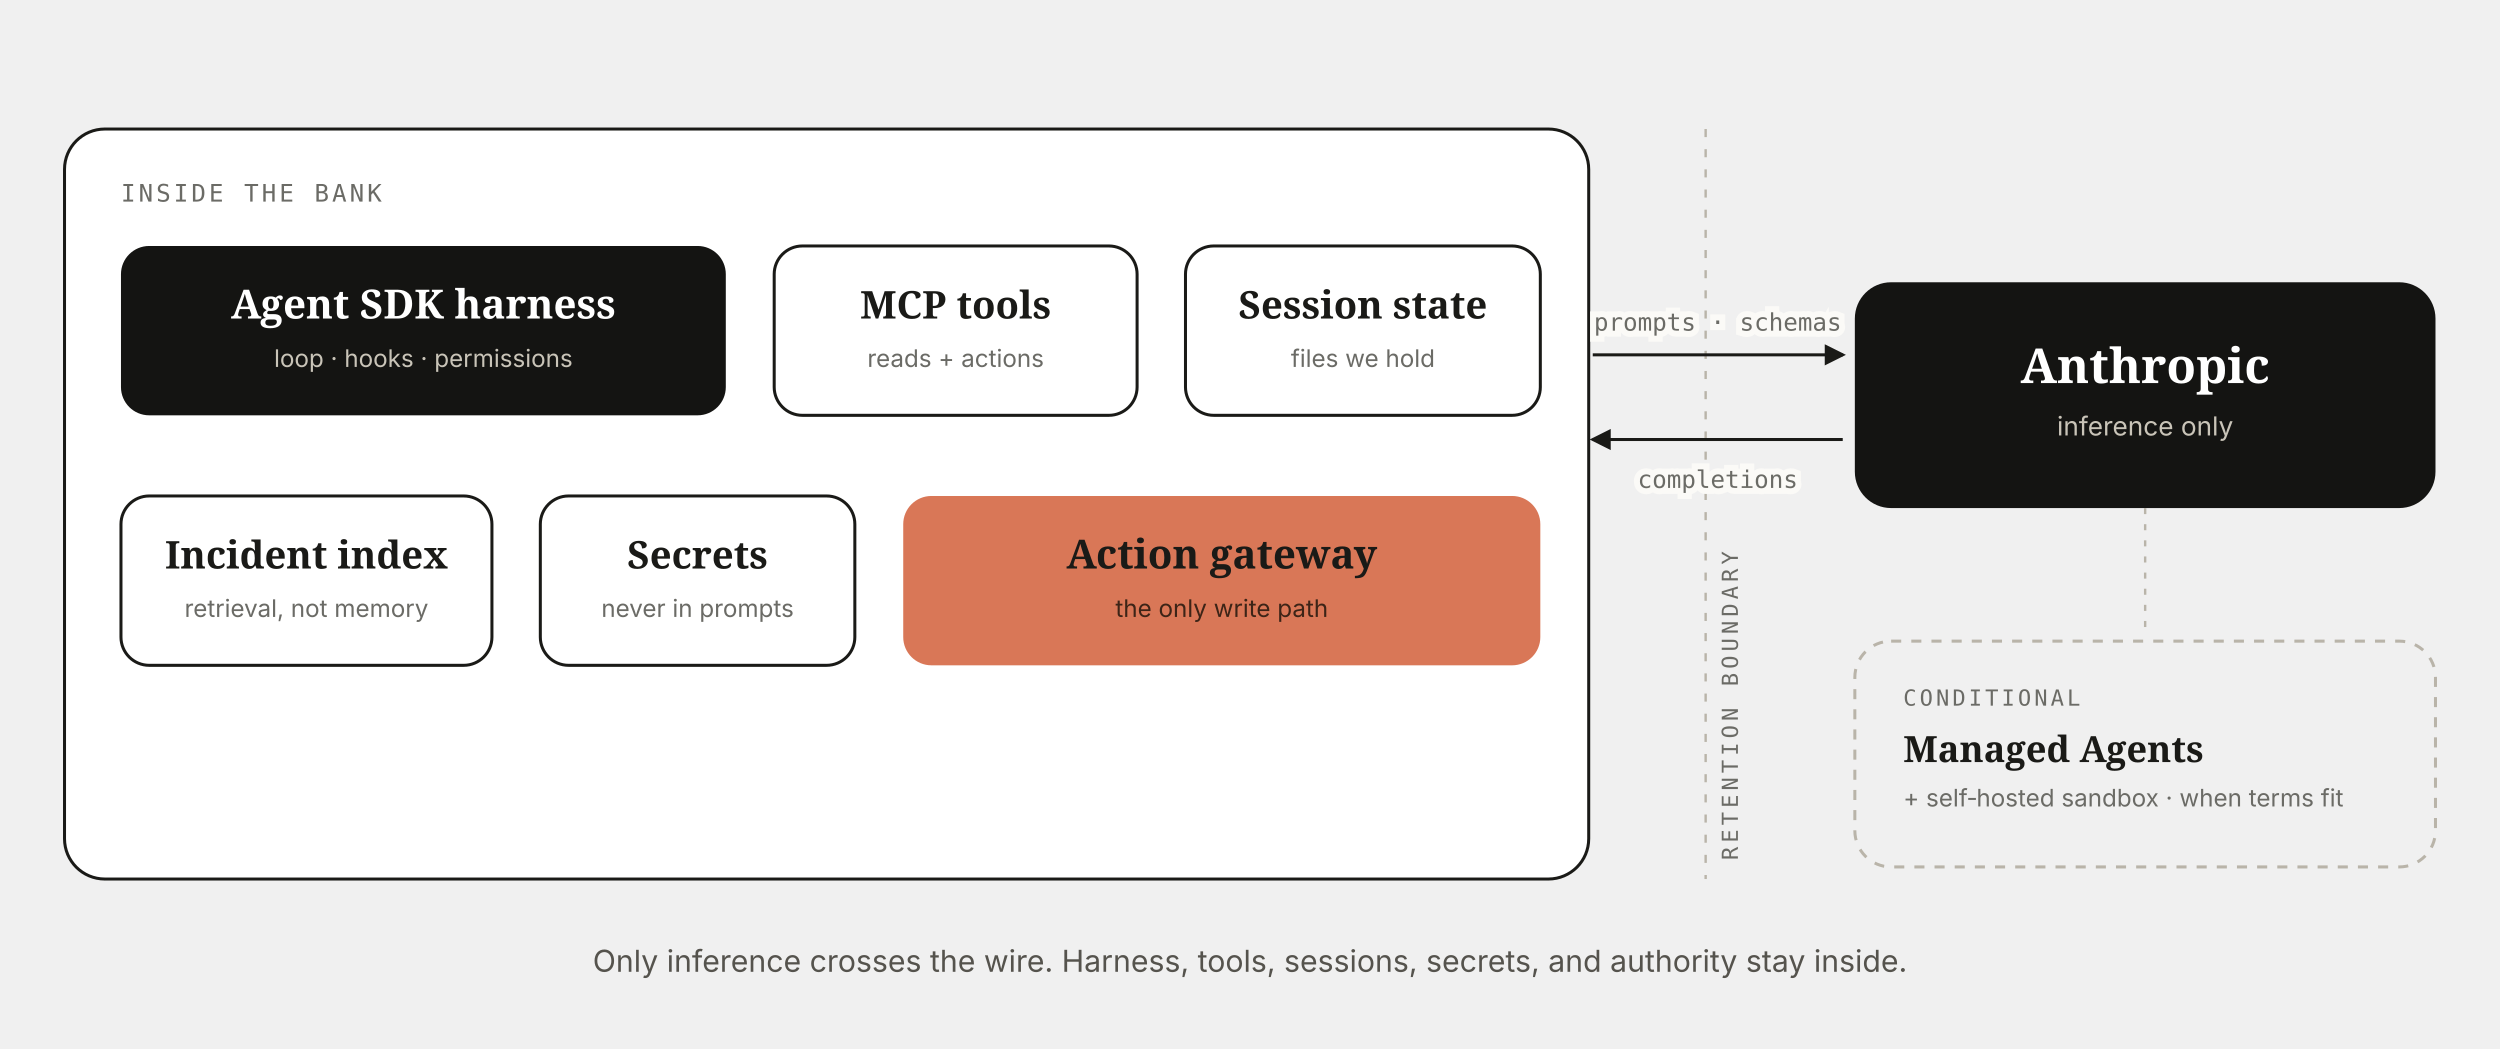
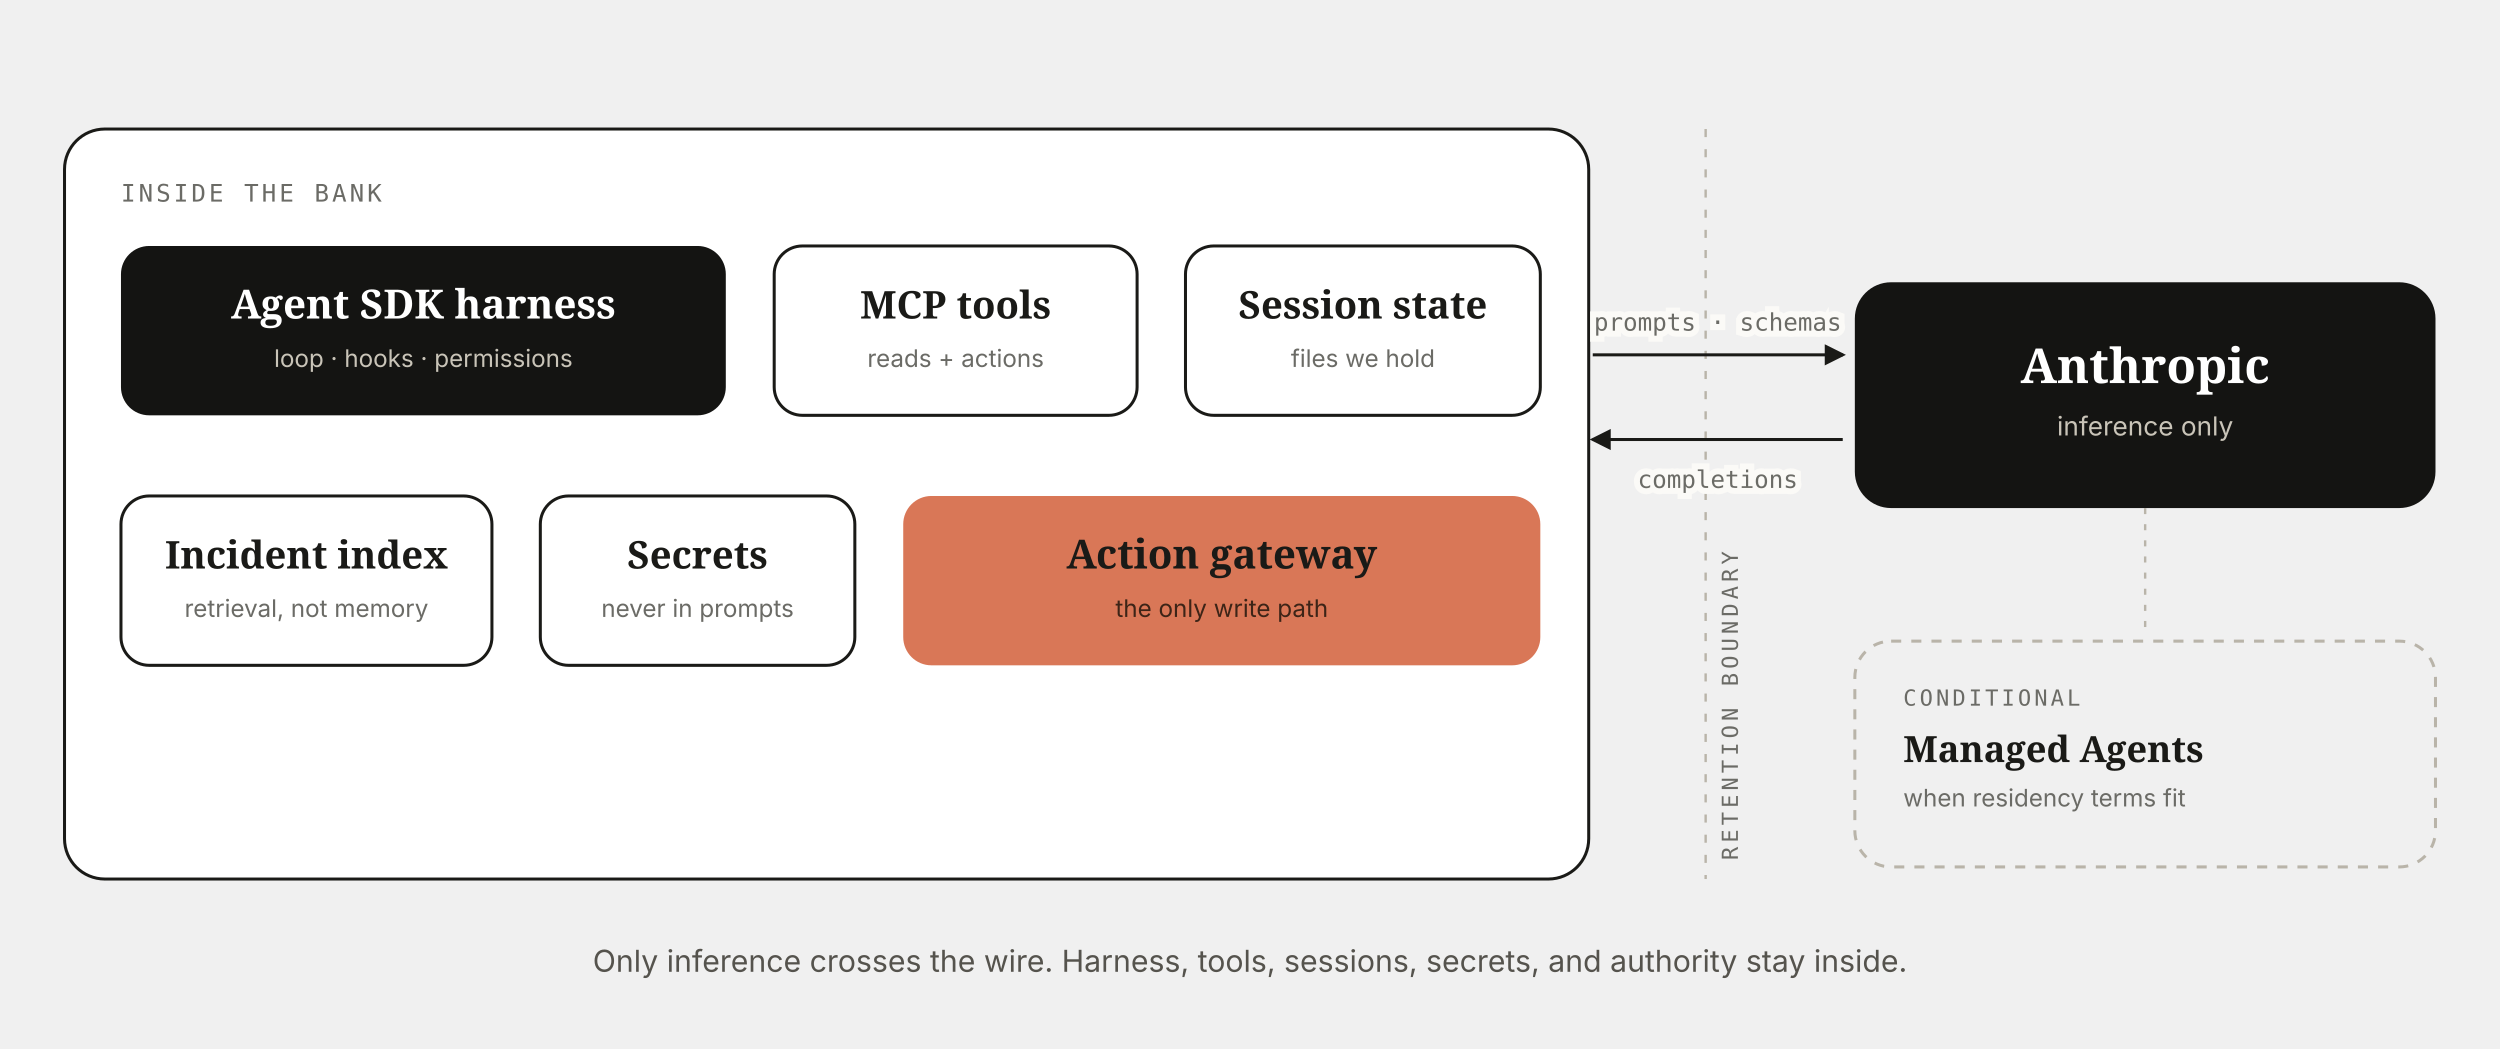
- <svg xmlns="http://www.w3.org/2000/svg" class="d" viewBox="0 0 1240 520" role="img" aria-label="Runtime boundary: harness, tools, sessions, secrets, and the action gateway inside the bank; only inference at Anthropic; Managed Agents with a self-hosted sandbox as the conditional path">
+ <svg xmlns="http://www.w3.org/2000/svg" class="d" viewBox="0 0 1240 520" role="img" aria-label="Runtime boundary: harness, tools, sessions, secrets, and the action gateway inside the bank; only inference at Anthropic; Managed Agents as the conditional path when residency terms fit">
  <defs>
    <marker id="d2k" viewBox="0 0 10 10" refX="8.5" refY="5" markerWidth="7" markerHeight="7" orient="auto-start-reverse">
      <path d="M0 0L10 5L0 10z" fill="#1a1a17" />
    </marker>
  </defs>
  <rect x="32" y="64" width="756" height="372" rx="20" fill="#ffffff" stroke="#1a1a17" stroke-width="1.5" />
  <text x="60" y="100" font-family="ui-monospace,Menlo,monospace" font-size="12" letter-spacing="1.5" fill="#6b6b66">INSIDE THE BANK</text>
  <rect x="60" y="122" width="300" height="84" rx="14" fill="#141412" />
  <text x="210" y="158" text-anchor="middle" font-family="Georgia,serif" font-size="20" font-weight="600" fill="#ffffff">Agent SDK harness</text>
  <text x="210" y="182" text-anchor="middle" font-family="-apple-system,'Segoe UI',sans-serif" font-size="12" fill="#c9c4b8">loop · hooks · permissions</text>
  <rect x="384" y="122" width="180" height="84" rx="14" fill="#ffffff" stroke="#1a1a17" stroke-width="1.5" />
  <text x="474" y="158" text-anchor="middle" font-family="Georgia,serif" font-size="19" font-weight="600" fill="#1a1a17">MCP tools</text>
  <text x="474" y="182" text-anchor="middle" font-family="-apple-system,'Segoe UI',sans-serif" font-size="12" fill="#6b6b66">reads + actions</text>
  <rect x="588" y="122" width="176" height="84" rx="14" fill="#ffffff" stroke="#1a1a17" stroke-width="1.5" />
  <text x="676" y="158" text-anchor="middle" font-family="Georgia,serif" font-size="19" font-weight="600" fill="#1a1a17">Session state</text>
  <text x="676" y="182" text-anchor="middle" font-family="-apple-system,'Segoe UI',sans-serif" font-size="12" fill="#6b6b66">files we hold</text>
  <rect x="60" y="246" width="184" height="84" rx="14" fill="#ffffff" stroke="#1a1a17" stroke-width="1.5" />
  <text x="152" y="282" text-anchor="middle" font-family="Georgia,serif" font-size="19" font-weight="600" fill="#1a1a17">Incident index</text>
  <text x="152" y="306" text-anchor="middle" font-family="-apple-system,'Segoe UI',sans-serif" font-size="12" fill="#6b6b66">retrieval, not memory</text>
  <rect x="268" y="246" width="156" height="84" rx="14" fill="#ffffff" stroke="#1a1a17" stroke-width="1.5" />
  <text x="346" y="282" text-anchor="middle" font-family="Georgia,serif" font-size="19" font-weight="600" fill="#1a1a17">Secrets</text>
  <text x="346" y="306" text-anchor="middle" font-family="-apple-system,'Segoe UI',sans-serif" font-size="12" fill="#6b6b66">never in prompts</text>
  <rect x="448" y="246" width="316" height="84" rx="14" fill="#D97757" />
  <text x="606" y="282" text-anchor="middle" font-family="Georgia,serif" font-size="20" font-weight="600" fill="#1a1a17">Action gateway</text>
  <text x="606" y="306" text-anchor="middle" font-family="-apple-system,'Segoe UI',sans-serif" font-size="12" fill="#3d2417">the only write path</text>
  <line x1="846" y1="64" x2="846" y2="436" stroke="#b9b4a9" stroke-width="1.2" stroke-dasharray="4 6" />
  <text x="862" y="350" font-family="ui-monospace,Menlo,monospace" font-size="11" letter-spacing="2" fill="#6b6b66" text-anchor="middle" transform="rotate(-90 862 350)">RETENTION BOUNDARY</text>
  <rect x="920" y="140" width="288" height="112" rx="18" fill="#141412" />
  <text x="1064" y="190" text-anchor="middle" font-family="Georgia,serif" font-size="24" font-weight="600" fill="#ffffff">Anthropic</text>
  <text x="1064" y="216" text-anchor="middle" font-family="-apple-system,'Segoe UI',sans-serif" font-size="13" fill="#c9c4b8">inference only</text>
  <line x1="790" y1="176" x2="914" y2="176" stroke="#1a1a17" stroke-width="1.5" marker-end="url(#d2k)" />
  <text x="852" y="164" text-anchor="middle" font-family="ui-monospace,Menlo,monospace" font-size="12" fill="#6b6b66" stroke="#FBFAF7" stroke-width="6" paint-order="stroke">prompts · schemas</text>
  <line x1="914" y1="218" x2="790" y2="218" stroke="#1a1a17" stroke-width="1.5" marker-end="url(#d2k)" />
  <text x="852" y="242" text-anchor="middle" font-family="ui-monospace,Menlo,monospace" font-size="12" fill="#6b6b66" stroke="#FBFAF7" stroke-width="6" paint-order="stroke">completions</text>
  <line x1="1064" y1="252" x2="1064" y2="314" stroke="#b9b4a9" stroke-width="1.2" stroke-dasharray="3 5" />
  <rect x="920" y="318" width="288" height="112" rx="18" fill="none" stroke="#b9b4a9" stroke-width="1.5" stroke-dasharray="5 5" />
  <text x="944" y="350" font-family="ui-monospace,Menlo,monospace" font-size="11" letter-spacing="1.5" fill="#6b6b66">CONDITIONAL</text>
  <text x="944" y="378" font-family="Georgia,serif" font-size="18" font-weight="600" fill="#1a1a17">Managed Agents</text>
-   <text x="944" y="400" font-family="-apple-system,'Segoe UI',sans-serif" font-size="12" fill="#6b6b66">+ self‑hosted sandbox · when terms fit</text>
+   <text x="944" y="400" font-family="-apple-system,'Segoe UI',sans-serif" font-size="12" fill="#6b6b66">when residency terms fit</text>
  <text x="620" y="482" text-anchor="middle" font-family="-apple-system,'Segoe UI',sans-serif" font-size="15" fill="#55534d">Only inference crosses the wire. Harness, tools, sessions, secrets, and authority stay inside.</text>
</svg>
